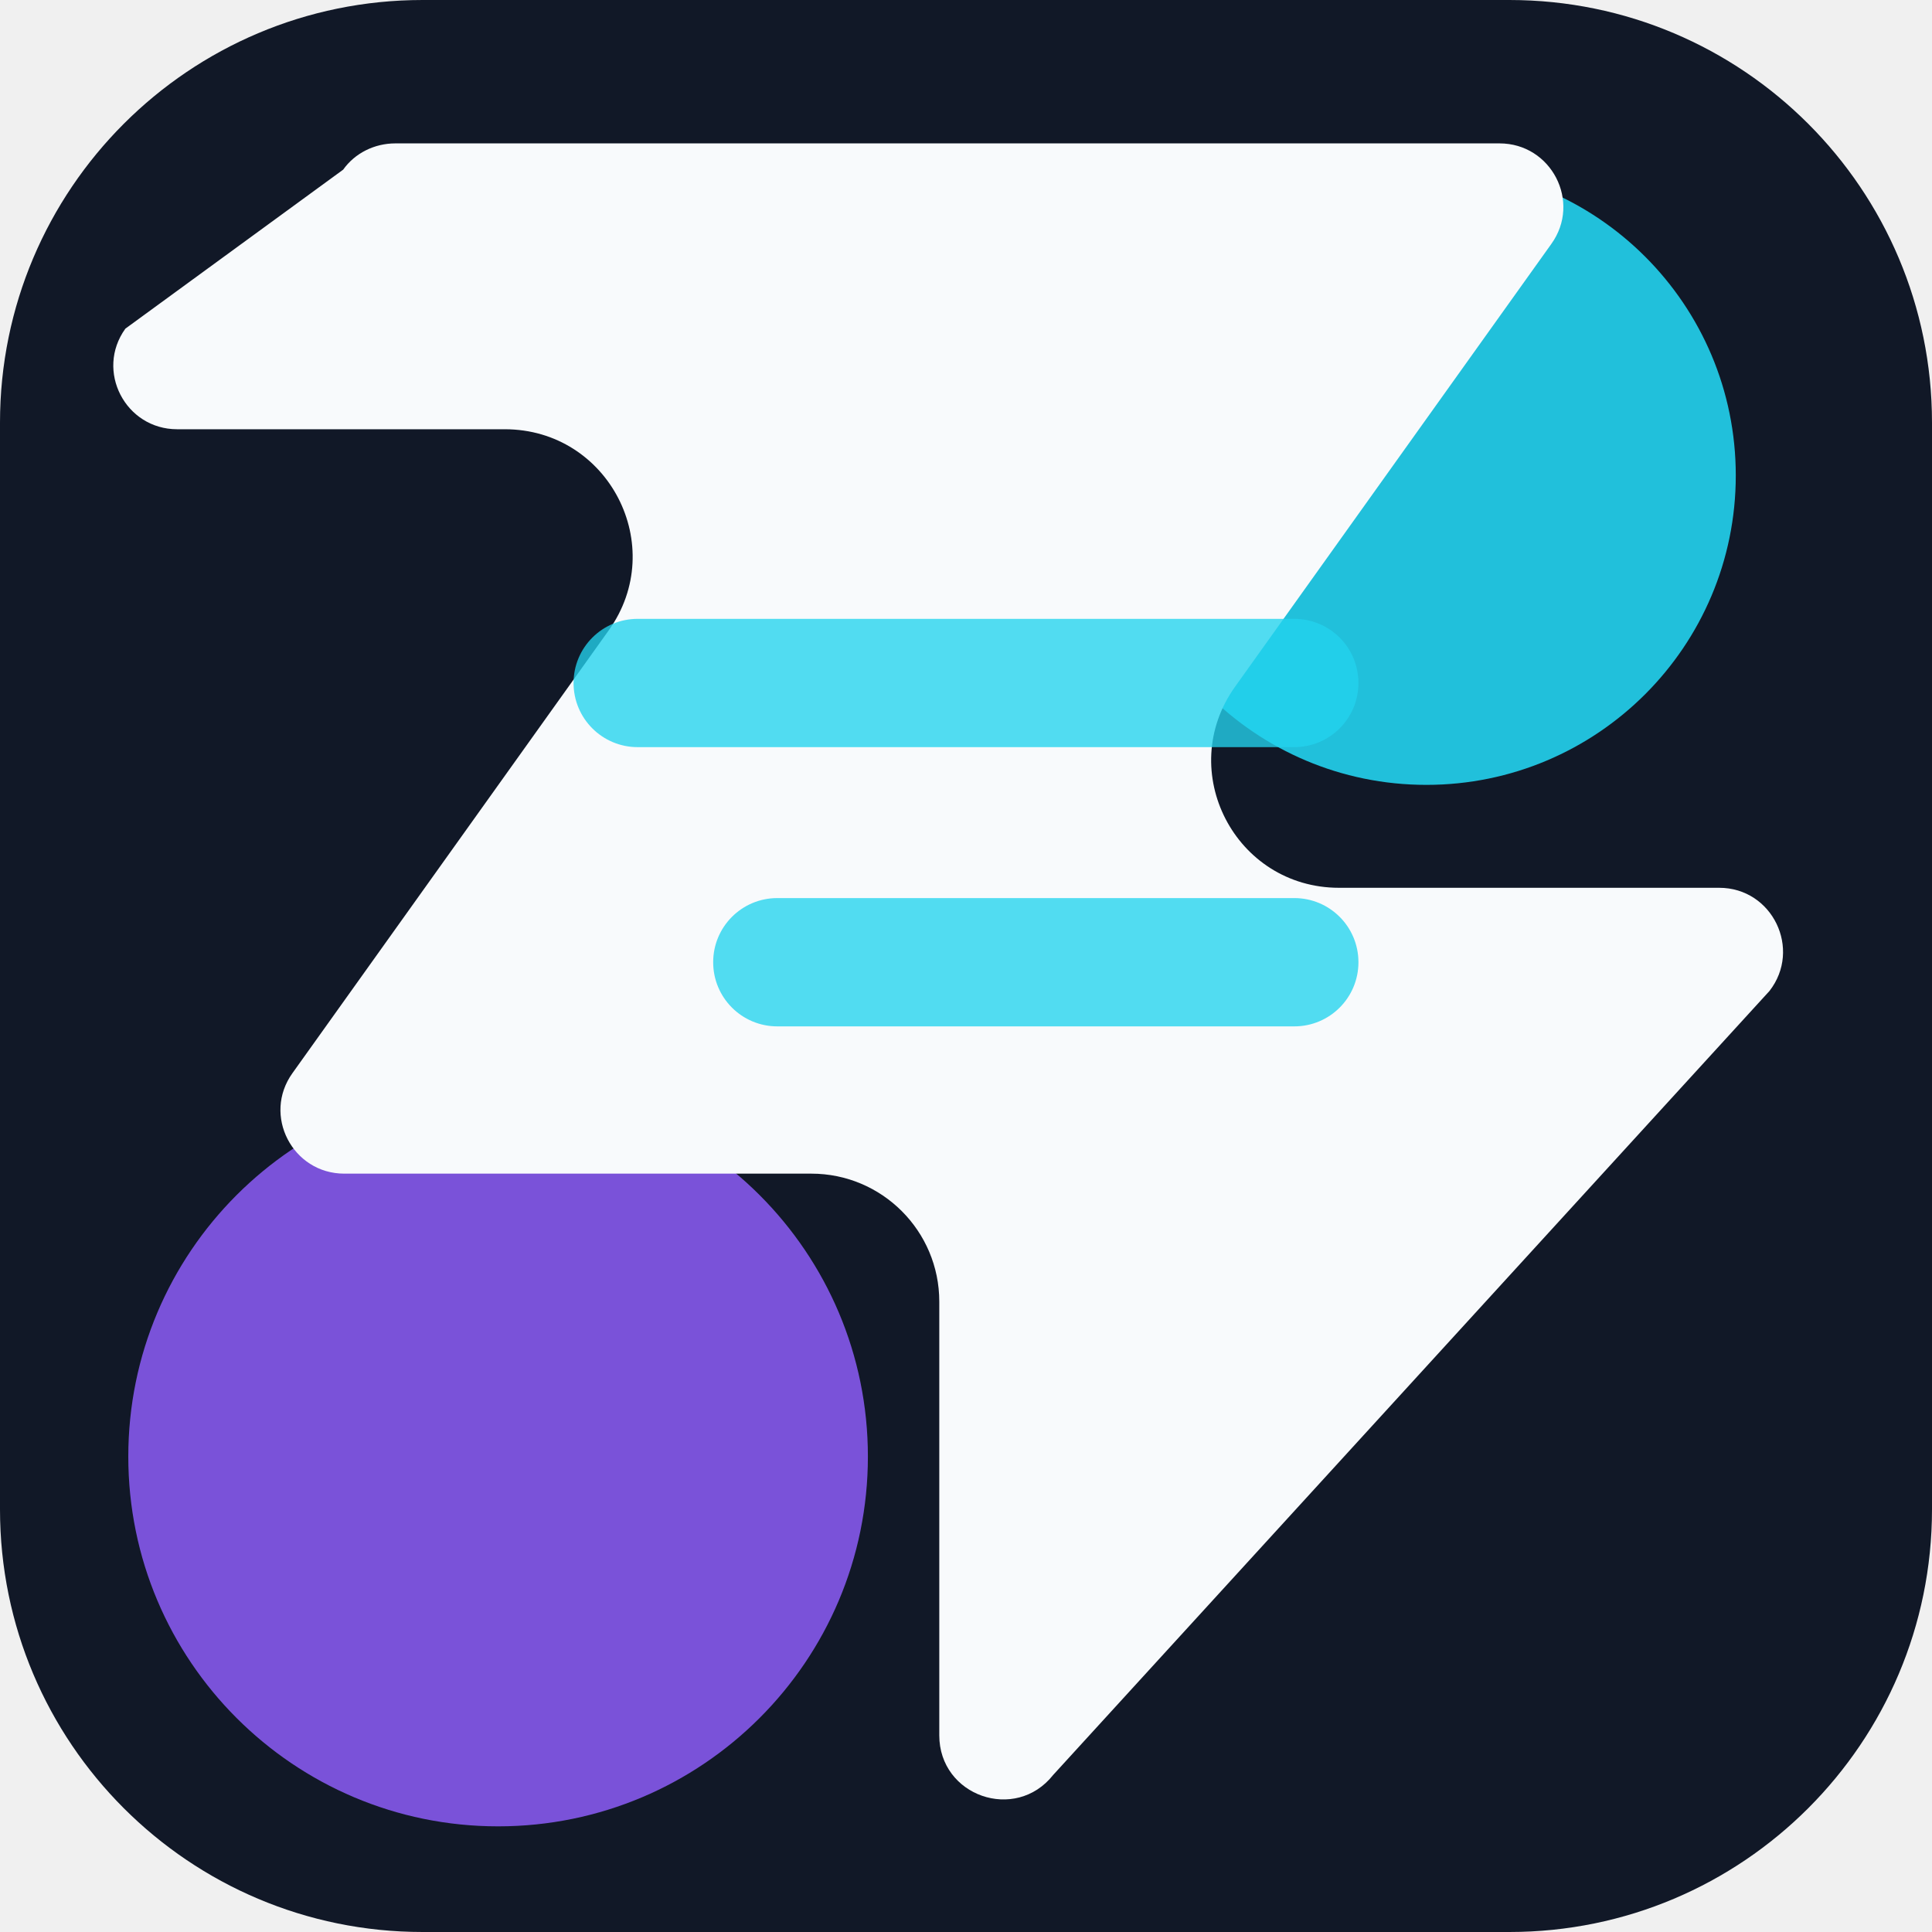
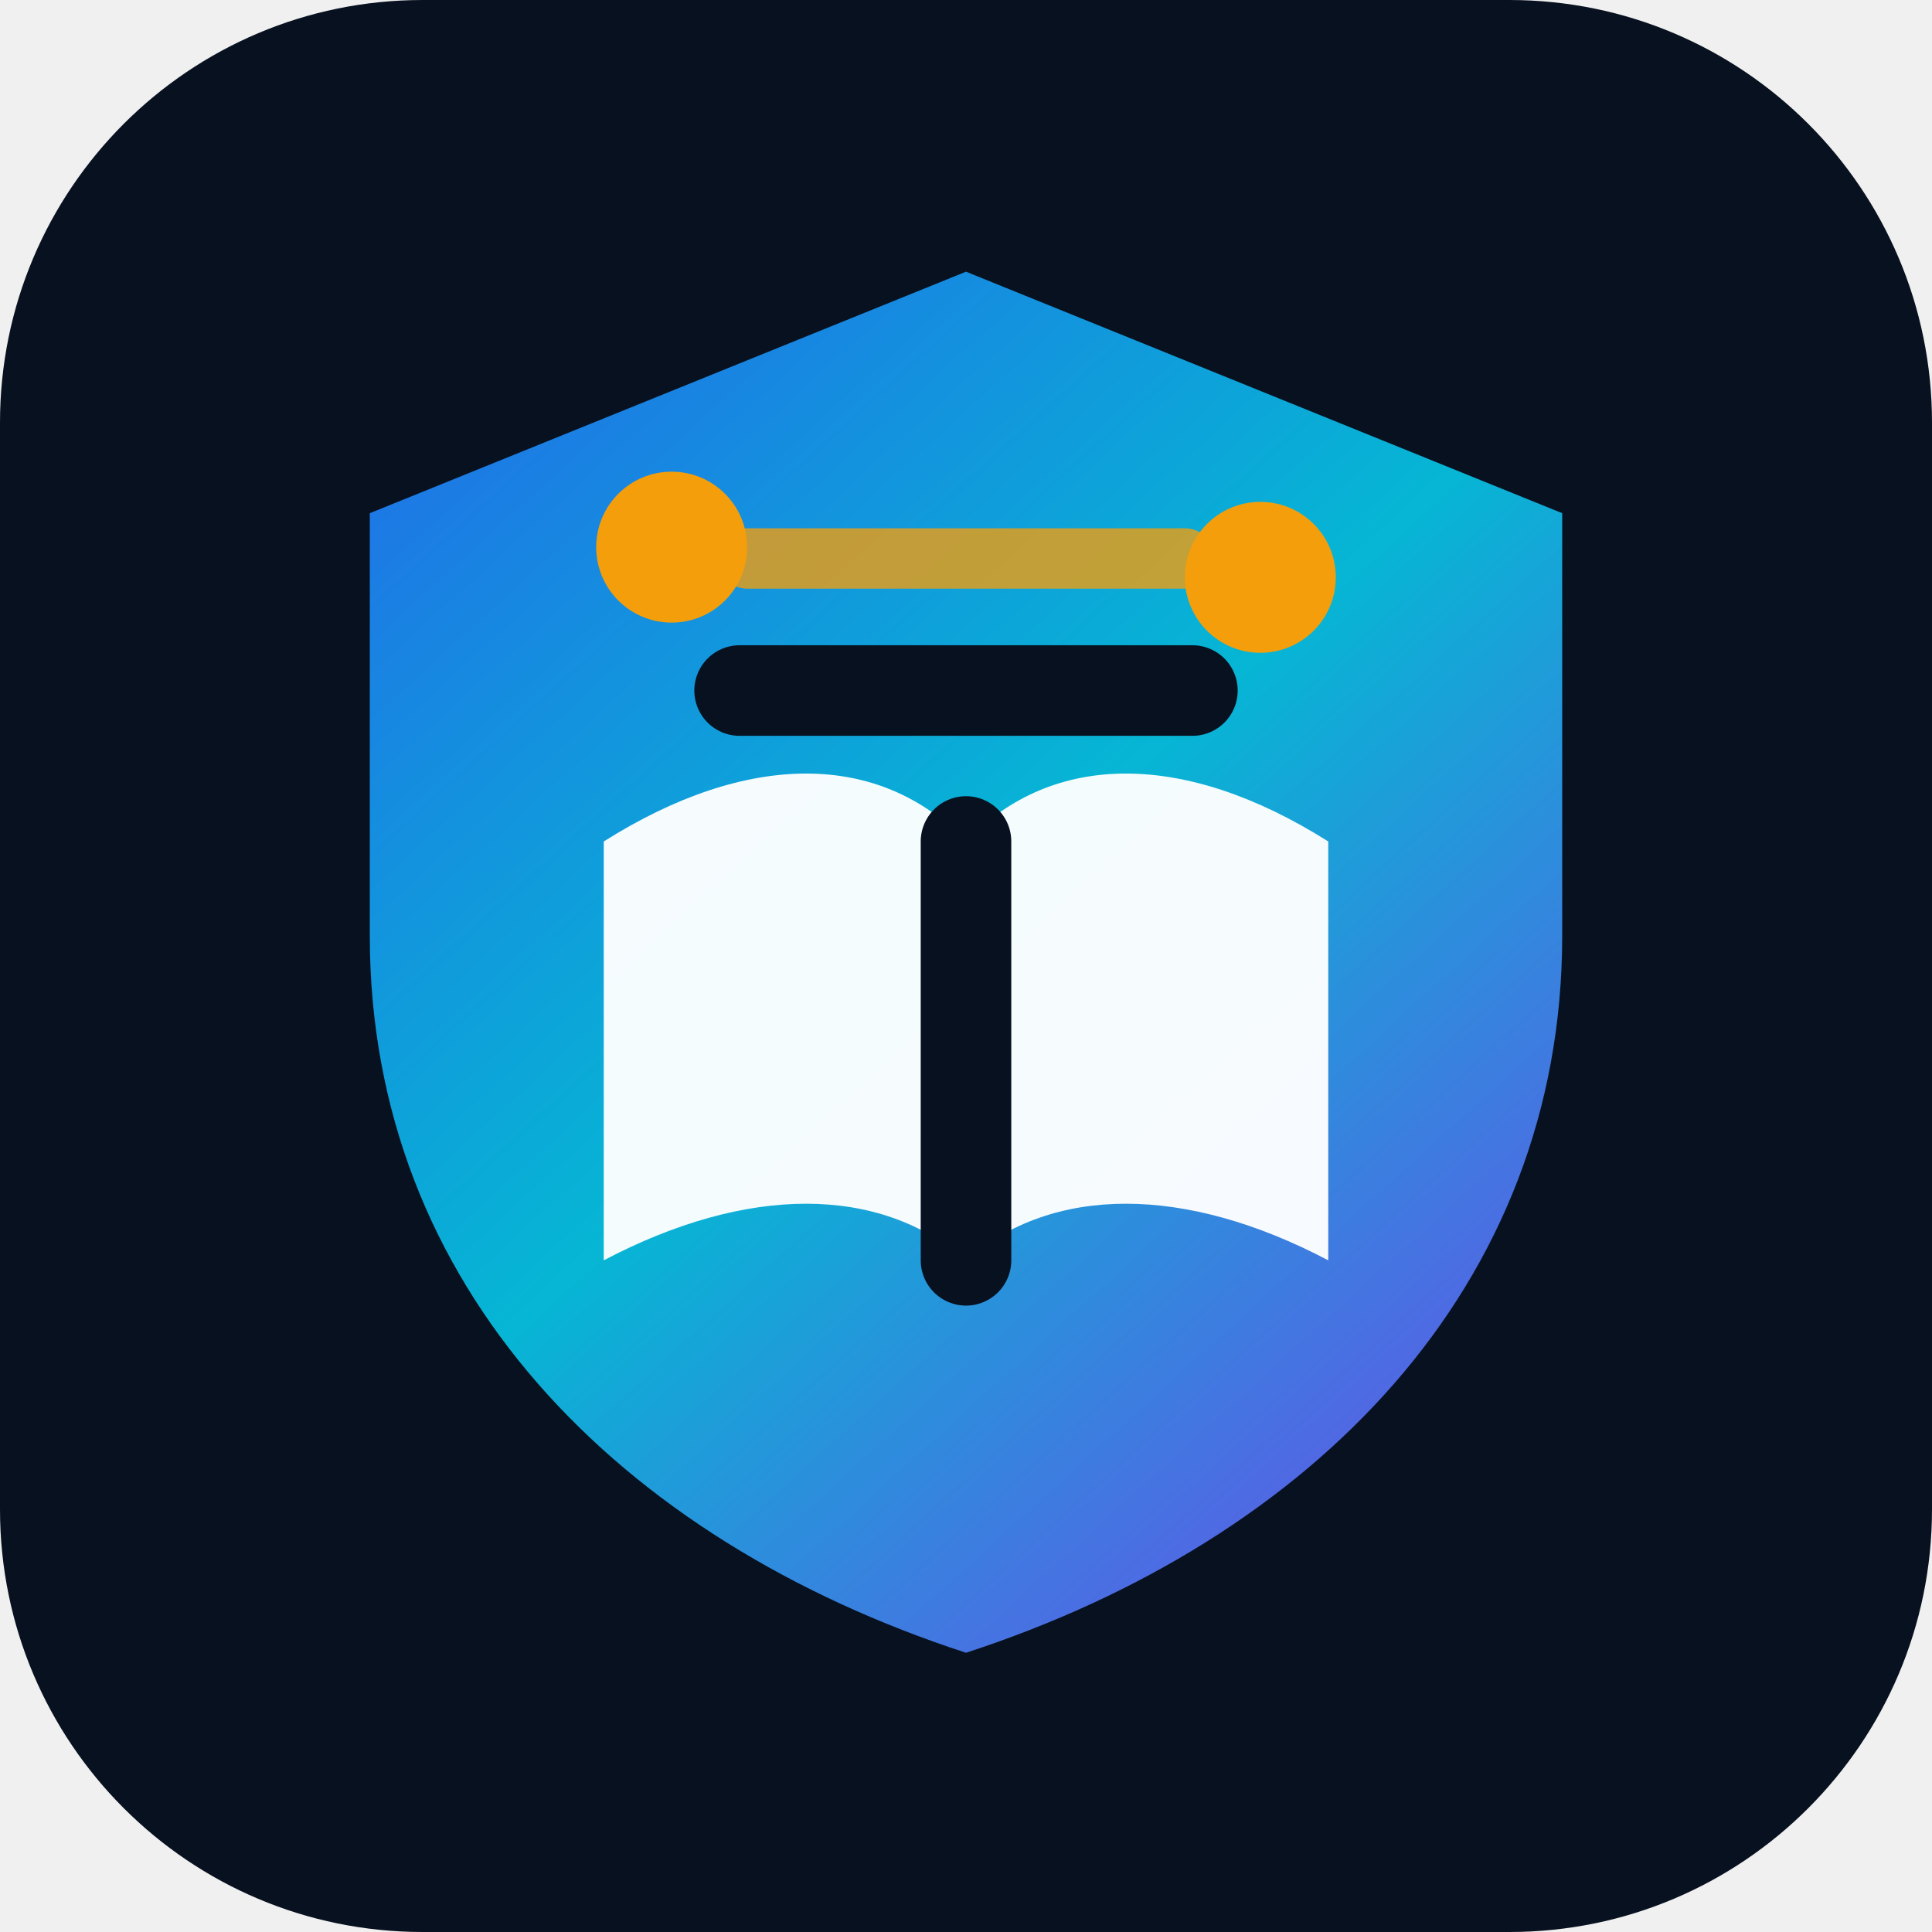
- <svg xmlns="http://www.w3.org/2000/svg" viewBox="0 0 512 512">
-   <rect width="512" height="512" rx="112" fill="#111827" />
-   <circle cx="378" cy="126" r="82" fill="#22d3ee" opacity=".9" />
-   <circle cx="132" cy="386" r="98" fill="#8b5cf6" opacity=".86" />
-   <path fill="#f8fafc" d="M284.8 441.2c-10.2 12.9-30.8 5.7-30.8-10.7V313.2c0-19.1-15.5-34.6-34.6-34.6H93.1c-14 0-22.2-15.8-14-27.2l85.5-119.7c16.3-22.8 0-54.4-28.1-54.4H47.9c-14 0-22.2-15.8-14-27.2L92.8 7.1C96 2.6 101.3 0 106.9 0h298.6c14 0 22.2 15.8 14 27.2l-85.5 119.7c-16.3 22.8 0 54.4 28.1 54.4h102.8c14.4 0 22.4 16.6 13.6 27.9L284.8 441.2Z" transform="translate(0 38) scale(.98)" />
-   <path fill="#22d3ee" d="M169 164h174c9.4 0 17 7.6 17 17s-7.6 17-17 17H169c-9.4 0-17-7.6-17-17s7.6-17 17-17Zm37 74h137c9.4 0 17 7.6 17 17s-7.6 17-17 17H206c-9.4 0-17-7.6-17-17s7.6-17 17-17Z" opacity=".78" />
+ <svg xmlns="http://www.w3.org/2000/svg" viewBox="0 0 512 512" role="img" aria-label="TrueSight">
+   <defs>
+     <linearGradient id="g" x1="80" y1="62" x2="432" y2="450" gradientUnits="userSpaceOnUse">
+       <stop stop-color="#2563eb" />
+       <stop offset=".48" stop-color="#06b6d4" />
+       <stop offset="1" stop-color="#7c3aed" />
+     </linearGradient>
+   </defs>
+   <rect width="512" height="512" rx="112" fill="#08111f" />
+   <path d="M256 72 414 136v112c0 93-66 160-158 190-92-30-158-97-158-190V136l158-64Z" fill="url(#g)" />
+   <path d="M160 223c38-24 73-24 96 0 23-24 58-24 96 0v111c-38-20-73-20-96 0-23-20-58-20-96 0V223Z" fill="#fff" opacity=".96" />
+   <path d="M256 223v111M196 183h120" stroke="#08111f" stroke-width="24" stroke-linecap="round" />
+   <circle cx="178" cy="145" r="20" fill="#f59e0b" />
+   <circle cx="334" cy="153" r="20" fill="#f59e0b" />
+   <path d="M198 148h116" stroke="#f59e0b" stroke-width="16" stroke-linecap="round" opacity=".78" />
</svg>
